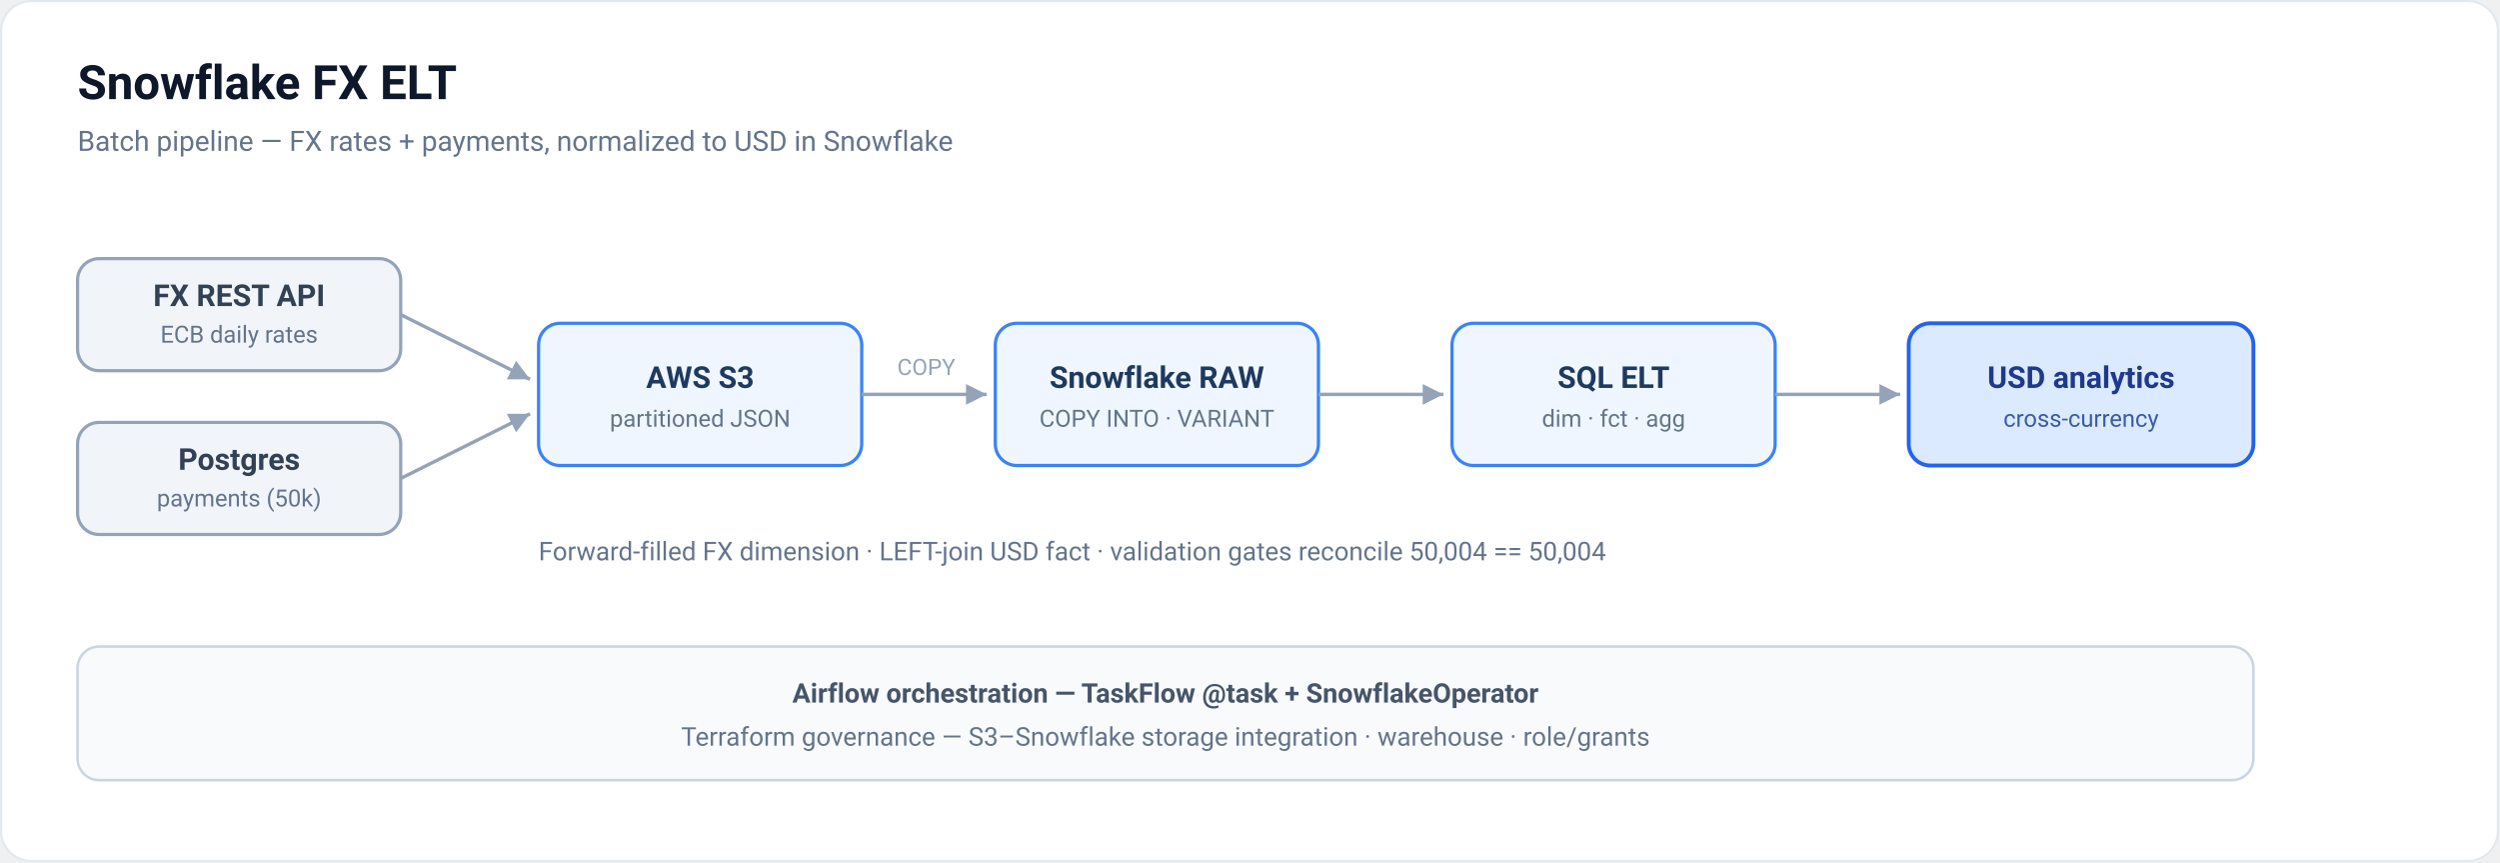
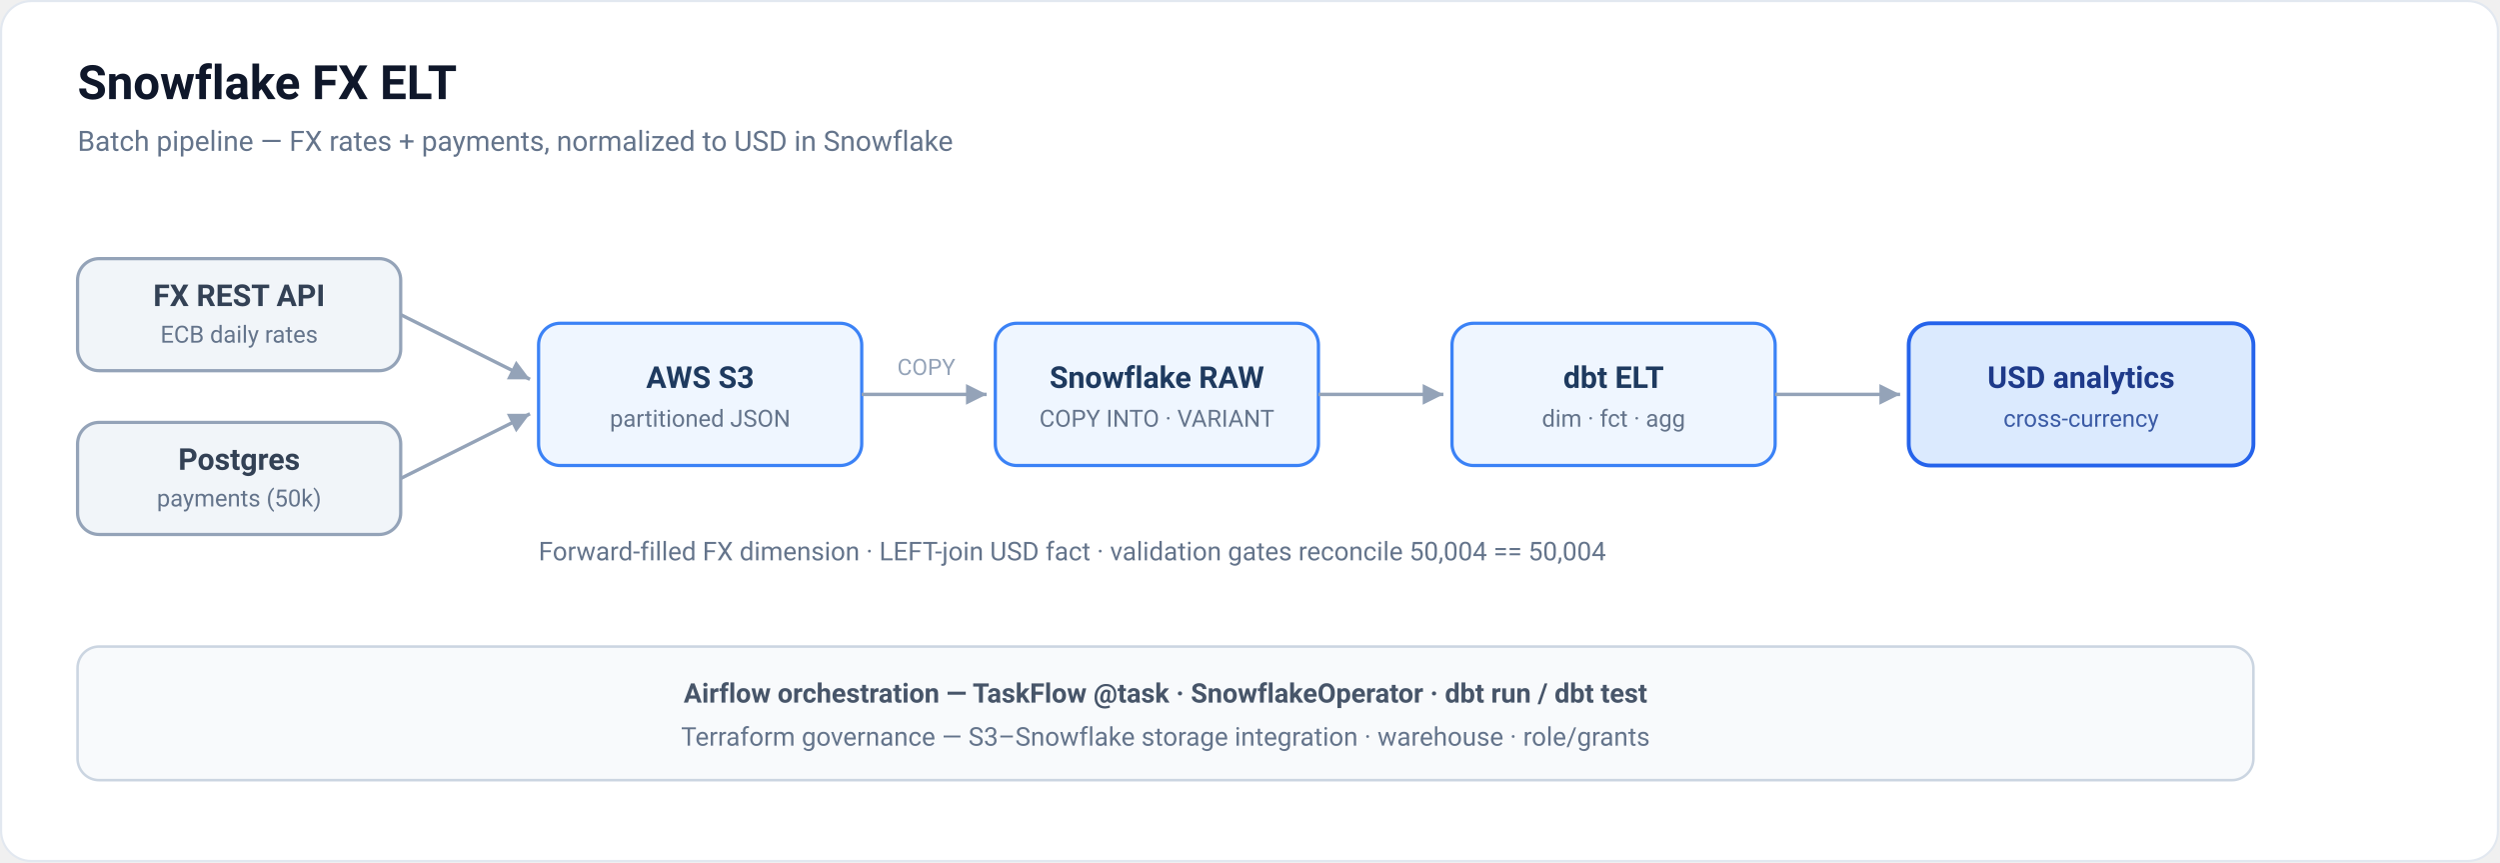
<svg xmlns="http://www.w3.org/2000/svg" viewBox="0 0 1160 400" role="img" font-family="-apple-system, BlinkMacSystemFont, 'Segoe UI', Roboto, sans-serif">
  <defs>
    <marker id="ar" markerWidth="9" markerHeight="9" refX="6" refY="3" orient="auto">
      <path d="M0,0 L6,3 L0,6 Z" fill="#94a3b8" />
    </marker>
  </defs>
  <rect x="0.5" y="0.5" width="1159" height="399" rx="14" fill="#ffffff" stroke="#e2e8f0" />
  <text x="36" y="46" font-size="22" font-weight="700" fill="#0f172a">Snowflake FX ELT</text>
  <text x="36" y="70" font-size="13" fill="#64748b">Batch pipeline — FX rates + payments, normalized to USD in Snowflake</text>
  <rect x="36" y="120" width="150" height="52" rx="10" fill="#f1f5f9" stroke="#94a3b8" stroke-width="1.5" />
  <text x="111" y="142" text-anchor="middle" font-size="14" font-weight="600" fill="#334155">FX REST API</text>
  <text x="111" y="159" text-anchor="middle" font-size="11" fill="#64748b">ECB daily rates</text>
  <rect x="36" y="196" width="150" height="52" rx="10" fill="#f1f5f9" stroke="#94a3b8" stroke-width="1.5" />
  <text x="111" y="218" text-anchor="middle" font-size="14" font-weight="600" fill="#334155">Postgres</text>
  <text x="111" y="235" text-anchor="middle" font-size="11" fill="#64748b">payments (50k)</text>
  <rect x="250" y="150" width="150" height="66" rx="10" fill="#eff6ff" stroke="#3b82f6" stroke-width="1.5" />
  <text x="325" y="180" text-anchor="middle" font-size="14" font-weight="600" fill="#1e3a5f">AWS S3</text>
  <text x="325" y="198" text-anchor="middle" font-size="11" fill="#64748b">partitioned JSON</text>
  <rect x="462" y="150" width="150" height="66" rx="10" fill="#eff6ff" stroke="#3b82f6" stroke-width="1.5" />
  <text x="537" y="180" text-anchor="middle" font-size="14" font-weight="600" fill="#1e3a5f">Snowflake RAW</text>
  <text x="537" y="198" text-anchor="middle" font-size="11" fill="#64748b">COPY INTO · VARIANT</text>
  <rect x="674" y="150" width="150" height="66" rx="10" fill="#eff6ff" stroke="#3b82f6" stroke-width="1.5" />
-   <text x="749" y="180" text-anchor="middle" font-size="14" font-weight="600" fill="#1e3a5f">SQL ELT</text>
+   <text x="749" y="180" text-anchor="middle" font-size="14" font-weight="600" fill="#1e3a5f">dbt ELT</text>
  <text x="749" y="198" text-anchor="middle" font-size="11" fill="#64748b">dim · fct · agg</text>
  <rect x="886" y="150" width="160" height="66" rx="10" fill="#dbeafe" stroke="#2563eb" stroke-width="1.8" />
  <text x="966" y="180" text-anchor="middle" font-size="14" font-weight="700" fill="#1e3a8a">USD analytics</text>
  <text x="966" y="198" text-anchor="middle" font-size="11" fill="#3b5ba5">cross-currency</text>
  <line x1="186" y1="146" x2="246" y2="176" stroke="#94a3b8" stroke-width="1.6" marker-end="url(#ar)" />
  <line x1="186" y1="222" x2="246" y2="192" stroke="#94a3b8" stroke-width="1.6" marker-end="url(#ar)" />
  <line x1="400" y1="183" x2="458" y2="183" stroke="#94a3b8" stroke-width="1.6" marker-end="url(#ar)" />
  <line x1="612" y1="183" x2="670" y2="183" stroke="#94a3b8" stroke-width="1.6" marker-end="url(#ar)" />
  <line x1="824" y1="183" x2="882" y2="183" stroke="#94a3b8" stroke-width="1.6" marker-end="url(#ar)" />
  <text x="430" y="174" text-anchor="middle" font-size="10.5" fill="#94a3b8">COPY</text>
  <text x="250" y="260" font-size="12" fill="#64748b">Forward-filled FX dimension · LEFT-join USD fact · validation gates reconcile 50,004 == 50,004</text>
  <rect x="36" y="300" width="1010" height="62" rx="10" fill="#f8fafc" stroke="#cbd5e1" stroke-width="1.2" />
-   <text x="541" y="326" text-anchor="middle" font-size="12.5" font-weight="600" fill="#475569">Airflow orchestration — TaskFlow @task + SnowflakeOperator</text>
+   <text x="541" y="326" text-anchor="middle" font-size="12.5" font-weight="600" fill="#475569">Airflow orchestration — TaskFlow @task · SnowflakeOperator · dbt run / dbt test</text>
  <text x="541" y="346" text-anchor="middle" font-size="12" fill="#64748b">Terraform governance — S3–Snowflake storage integration · warehouse · role/grants</text>
</svg>
